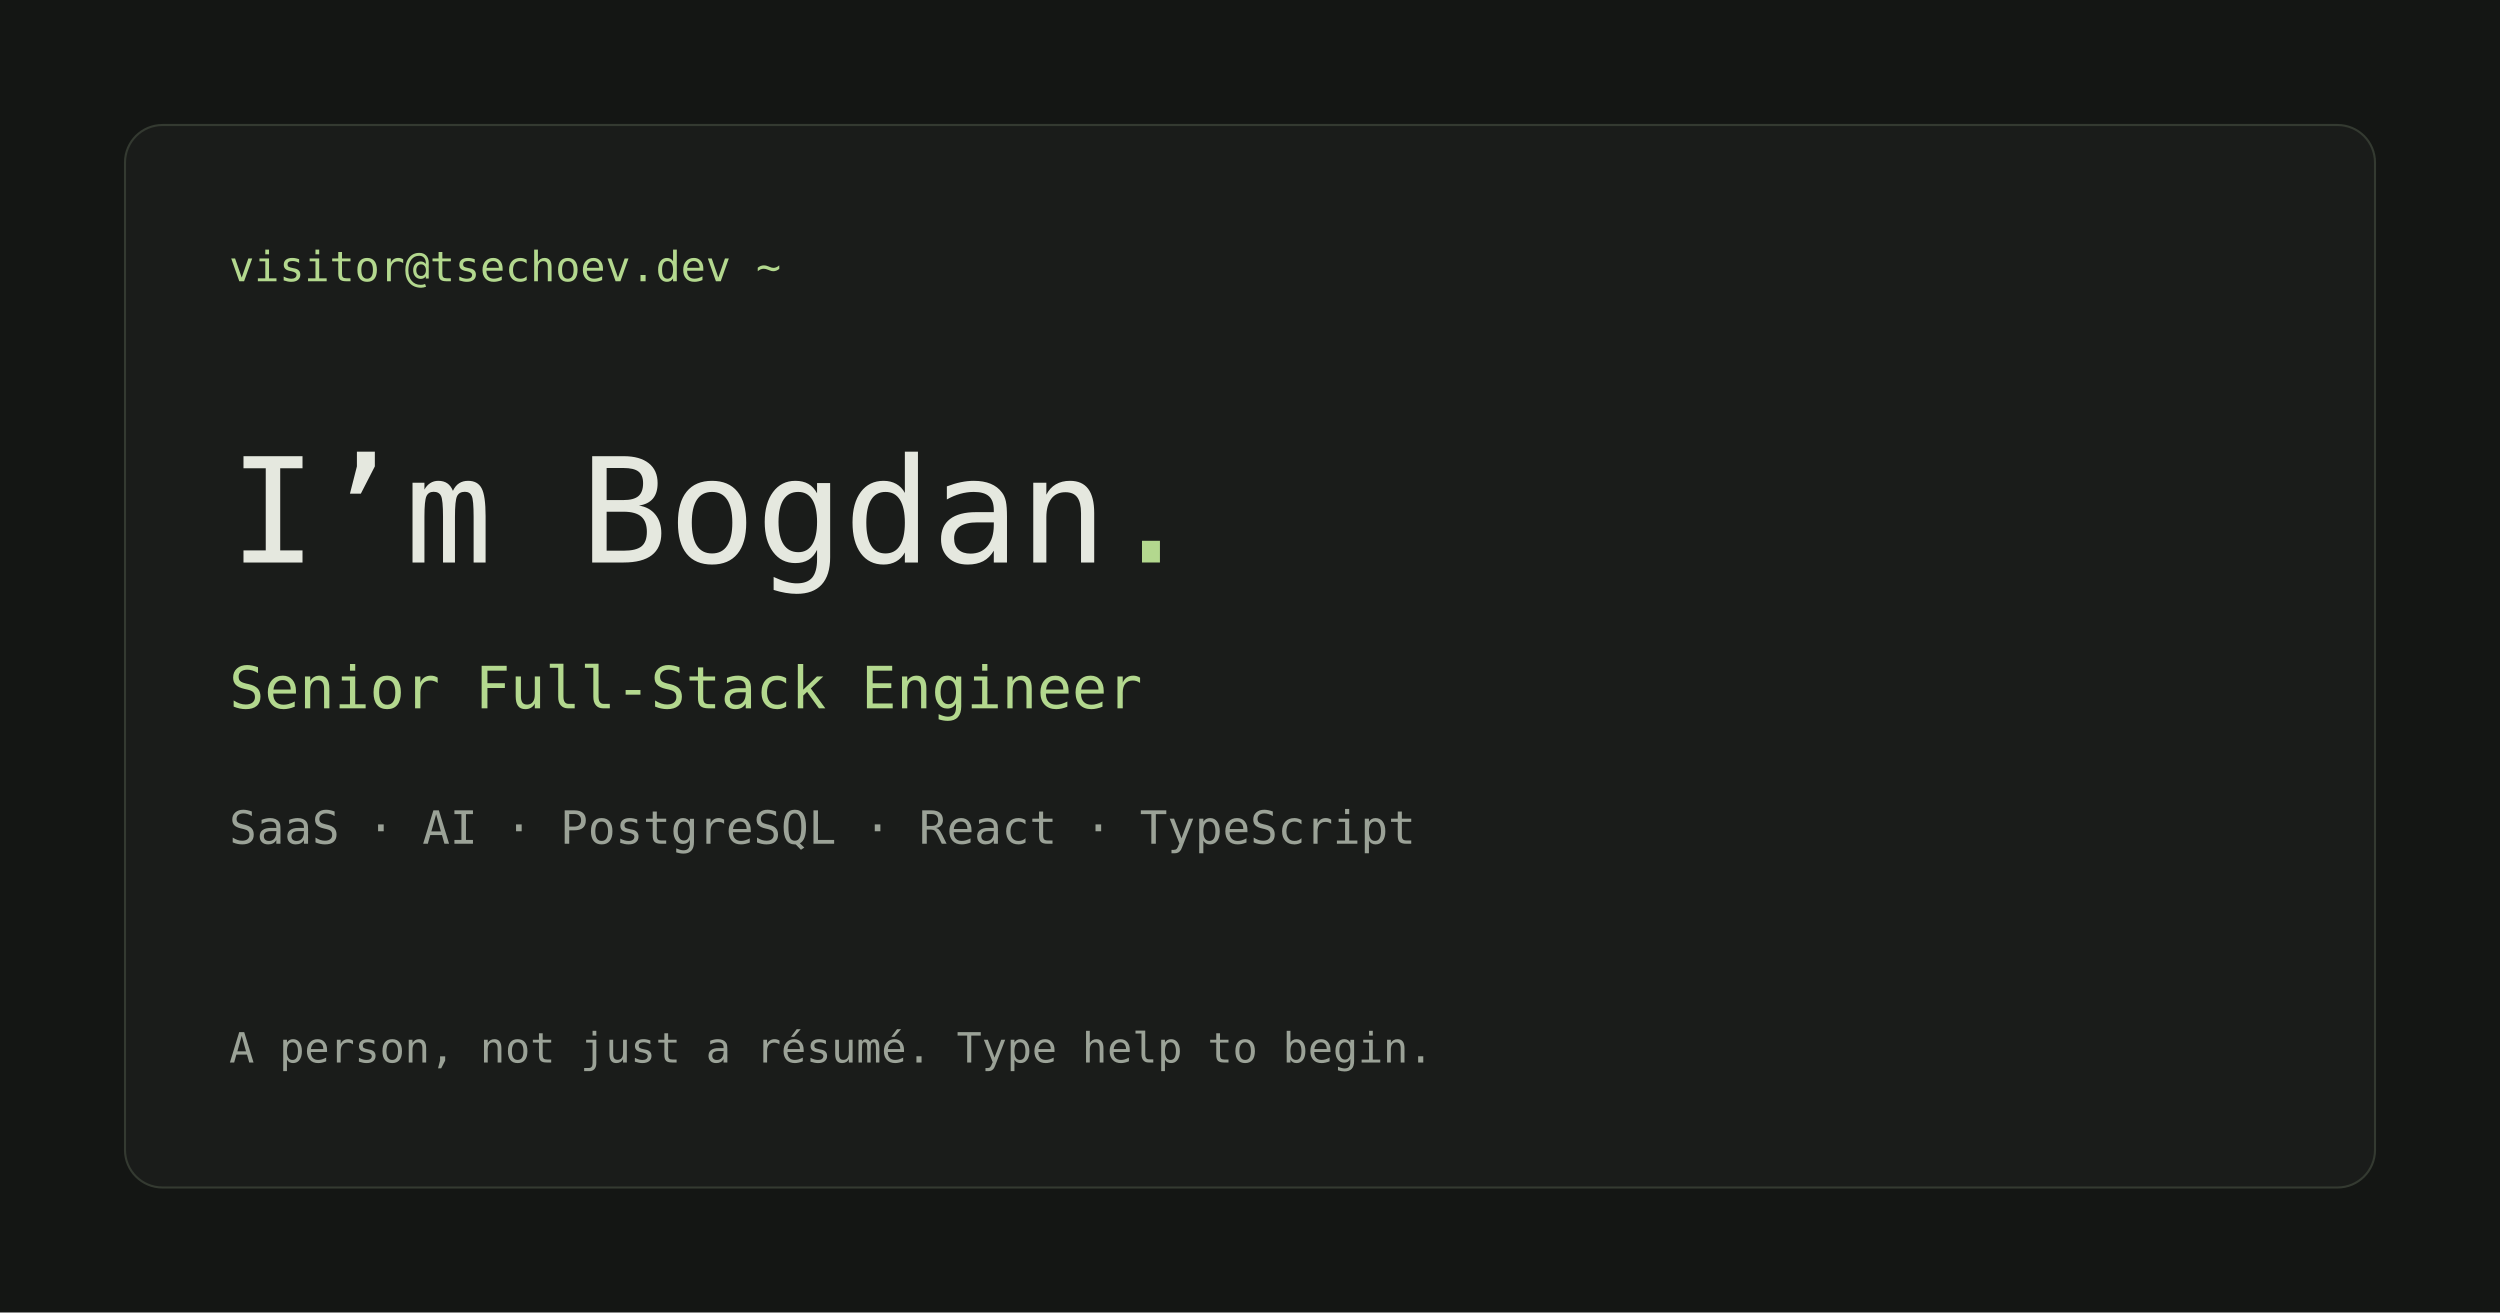
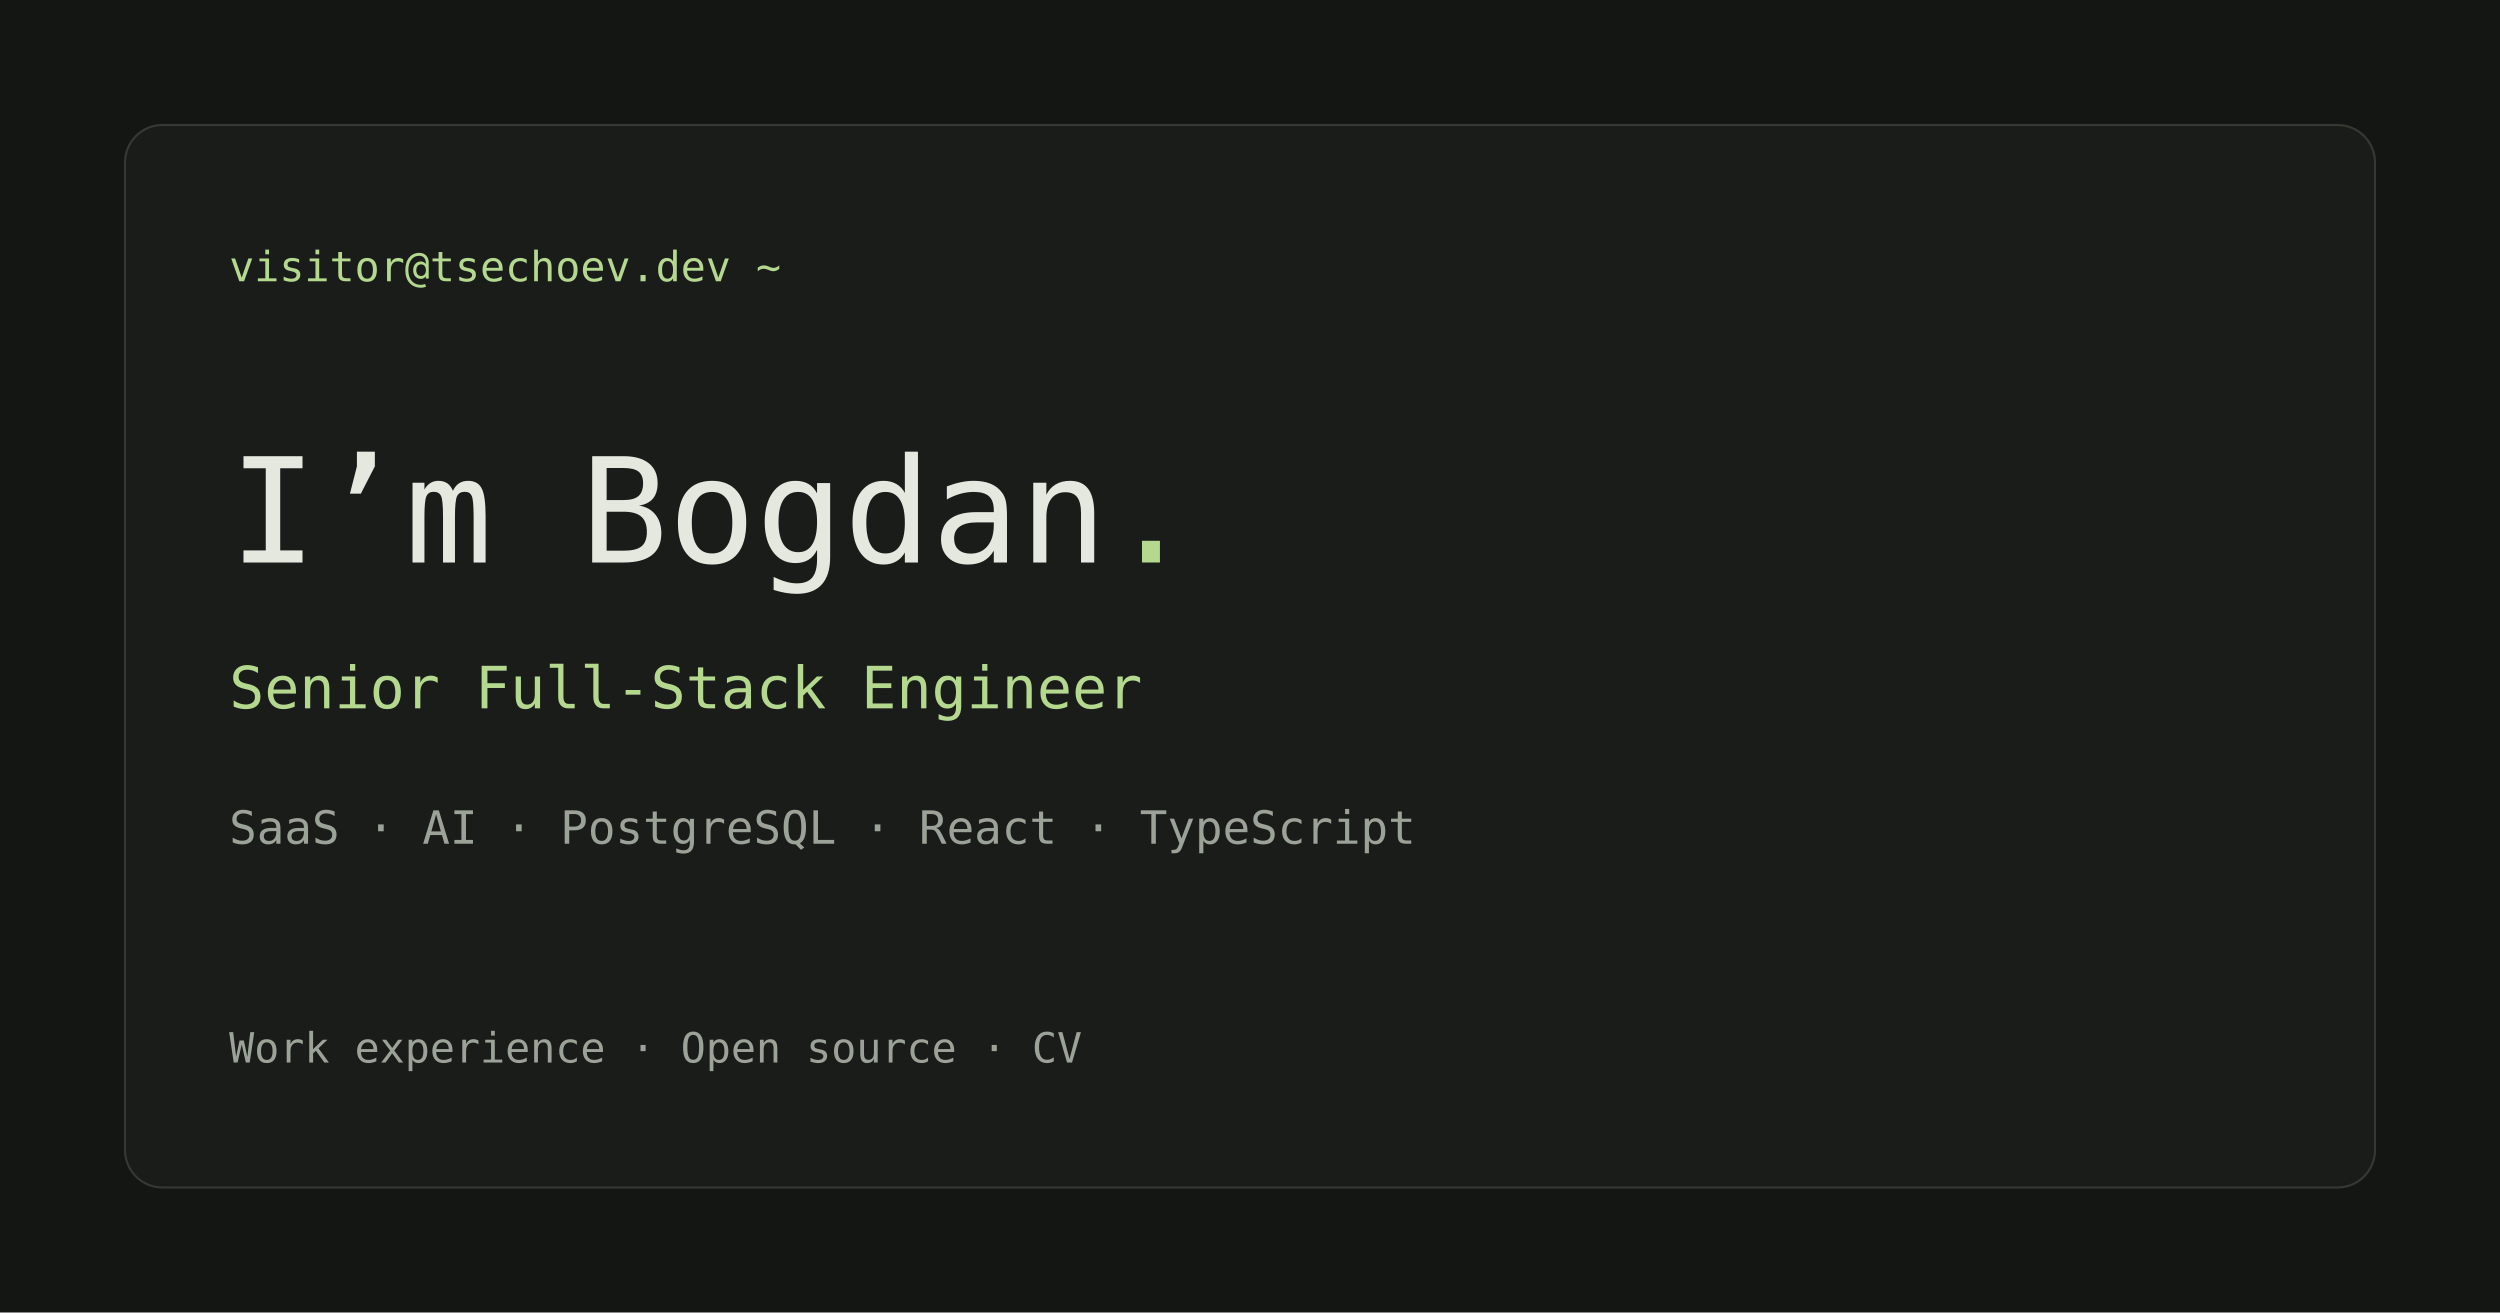
<svg xmlns="http://www.w3.org/2000/svg" width="1200" height="630" viewBox="0 0 1200 630">
  <rect width="1200" height="630" fill="#141614" />
  <rect x="60" y="60" width="1080" height="510" rx="18" fill="#1a1c1a" stroke="#343a31" />
  <g font-family="monospace">
    <text x="110" y="135" font-size="20" fill="#b3d88e">visitor@tsechoev.dev ~</text>
    <text x="110" y="270" font-size="70" fill="#e5e8df">I’m Bogdan<tspan fill="#b3d88e">.</tspan>
    </text>
    <text x="110" y="340" font-size="28" fill="#b3d88e">Senior Full-Stack Engineer</text>
    <text x="110" y="405" font-size="22" fill="#9ba297">SaaS · AI · PostgreSQL · React · TypeScript</text>
-     <text x="110" y="510" font-size="20" fill="#9ba297">A person, not just a résumé. Type help to begin.</text>
+     <text x="110" y="510" font-size="20" fill="#9ba297">Work experience · Open source · CV</text>
  </g>
</svg>
